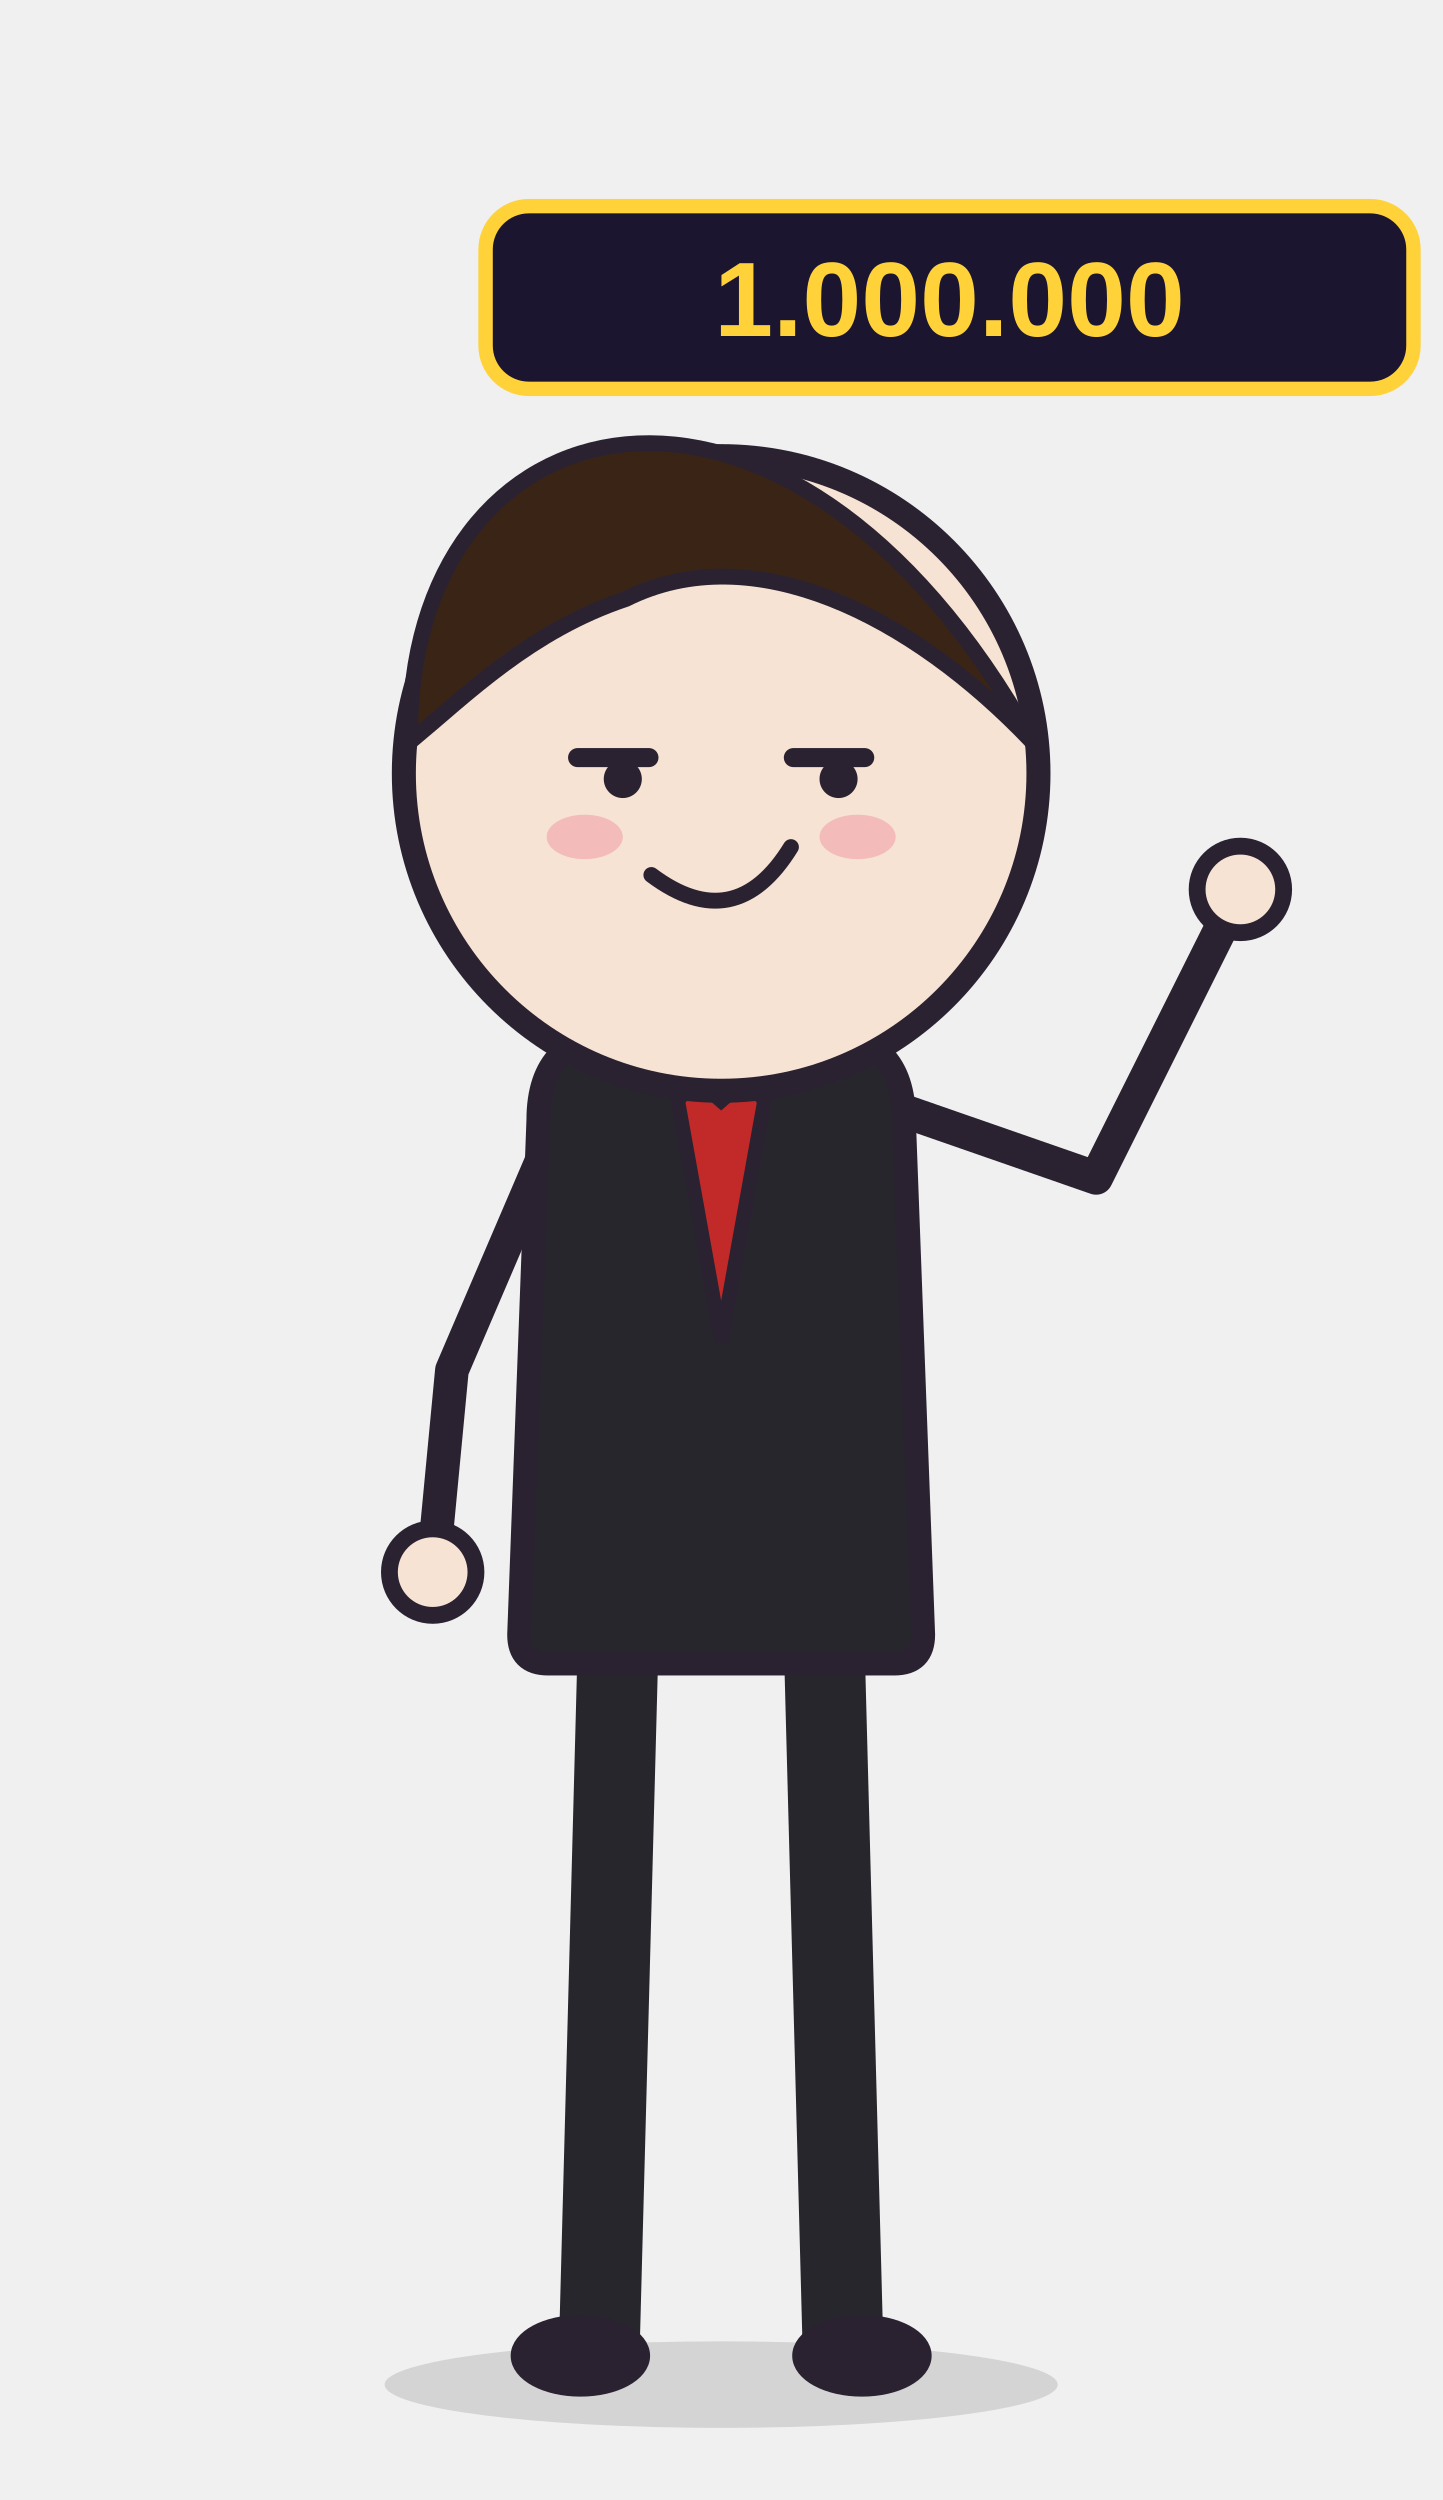
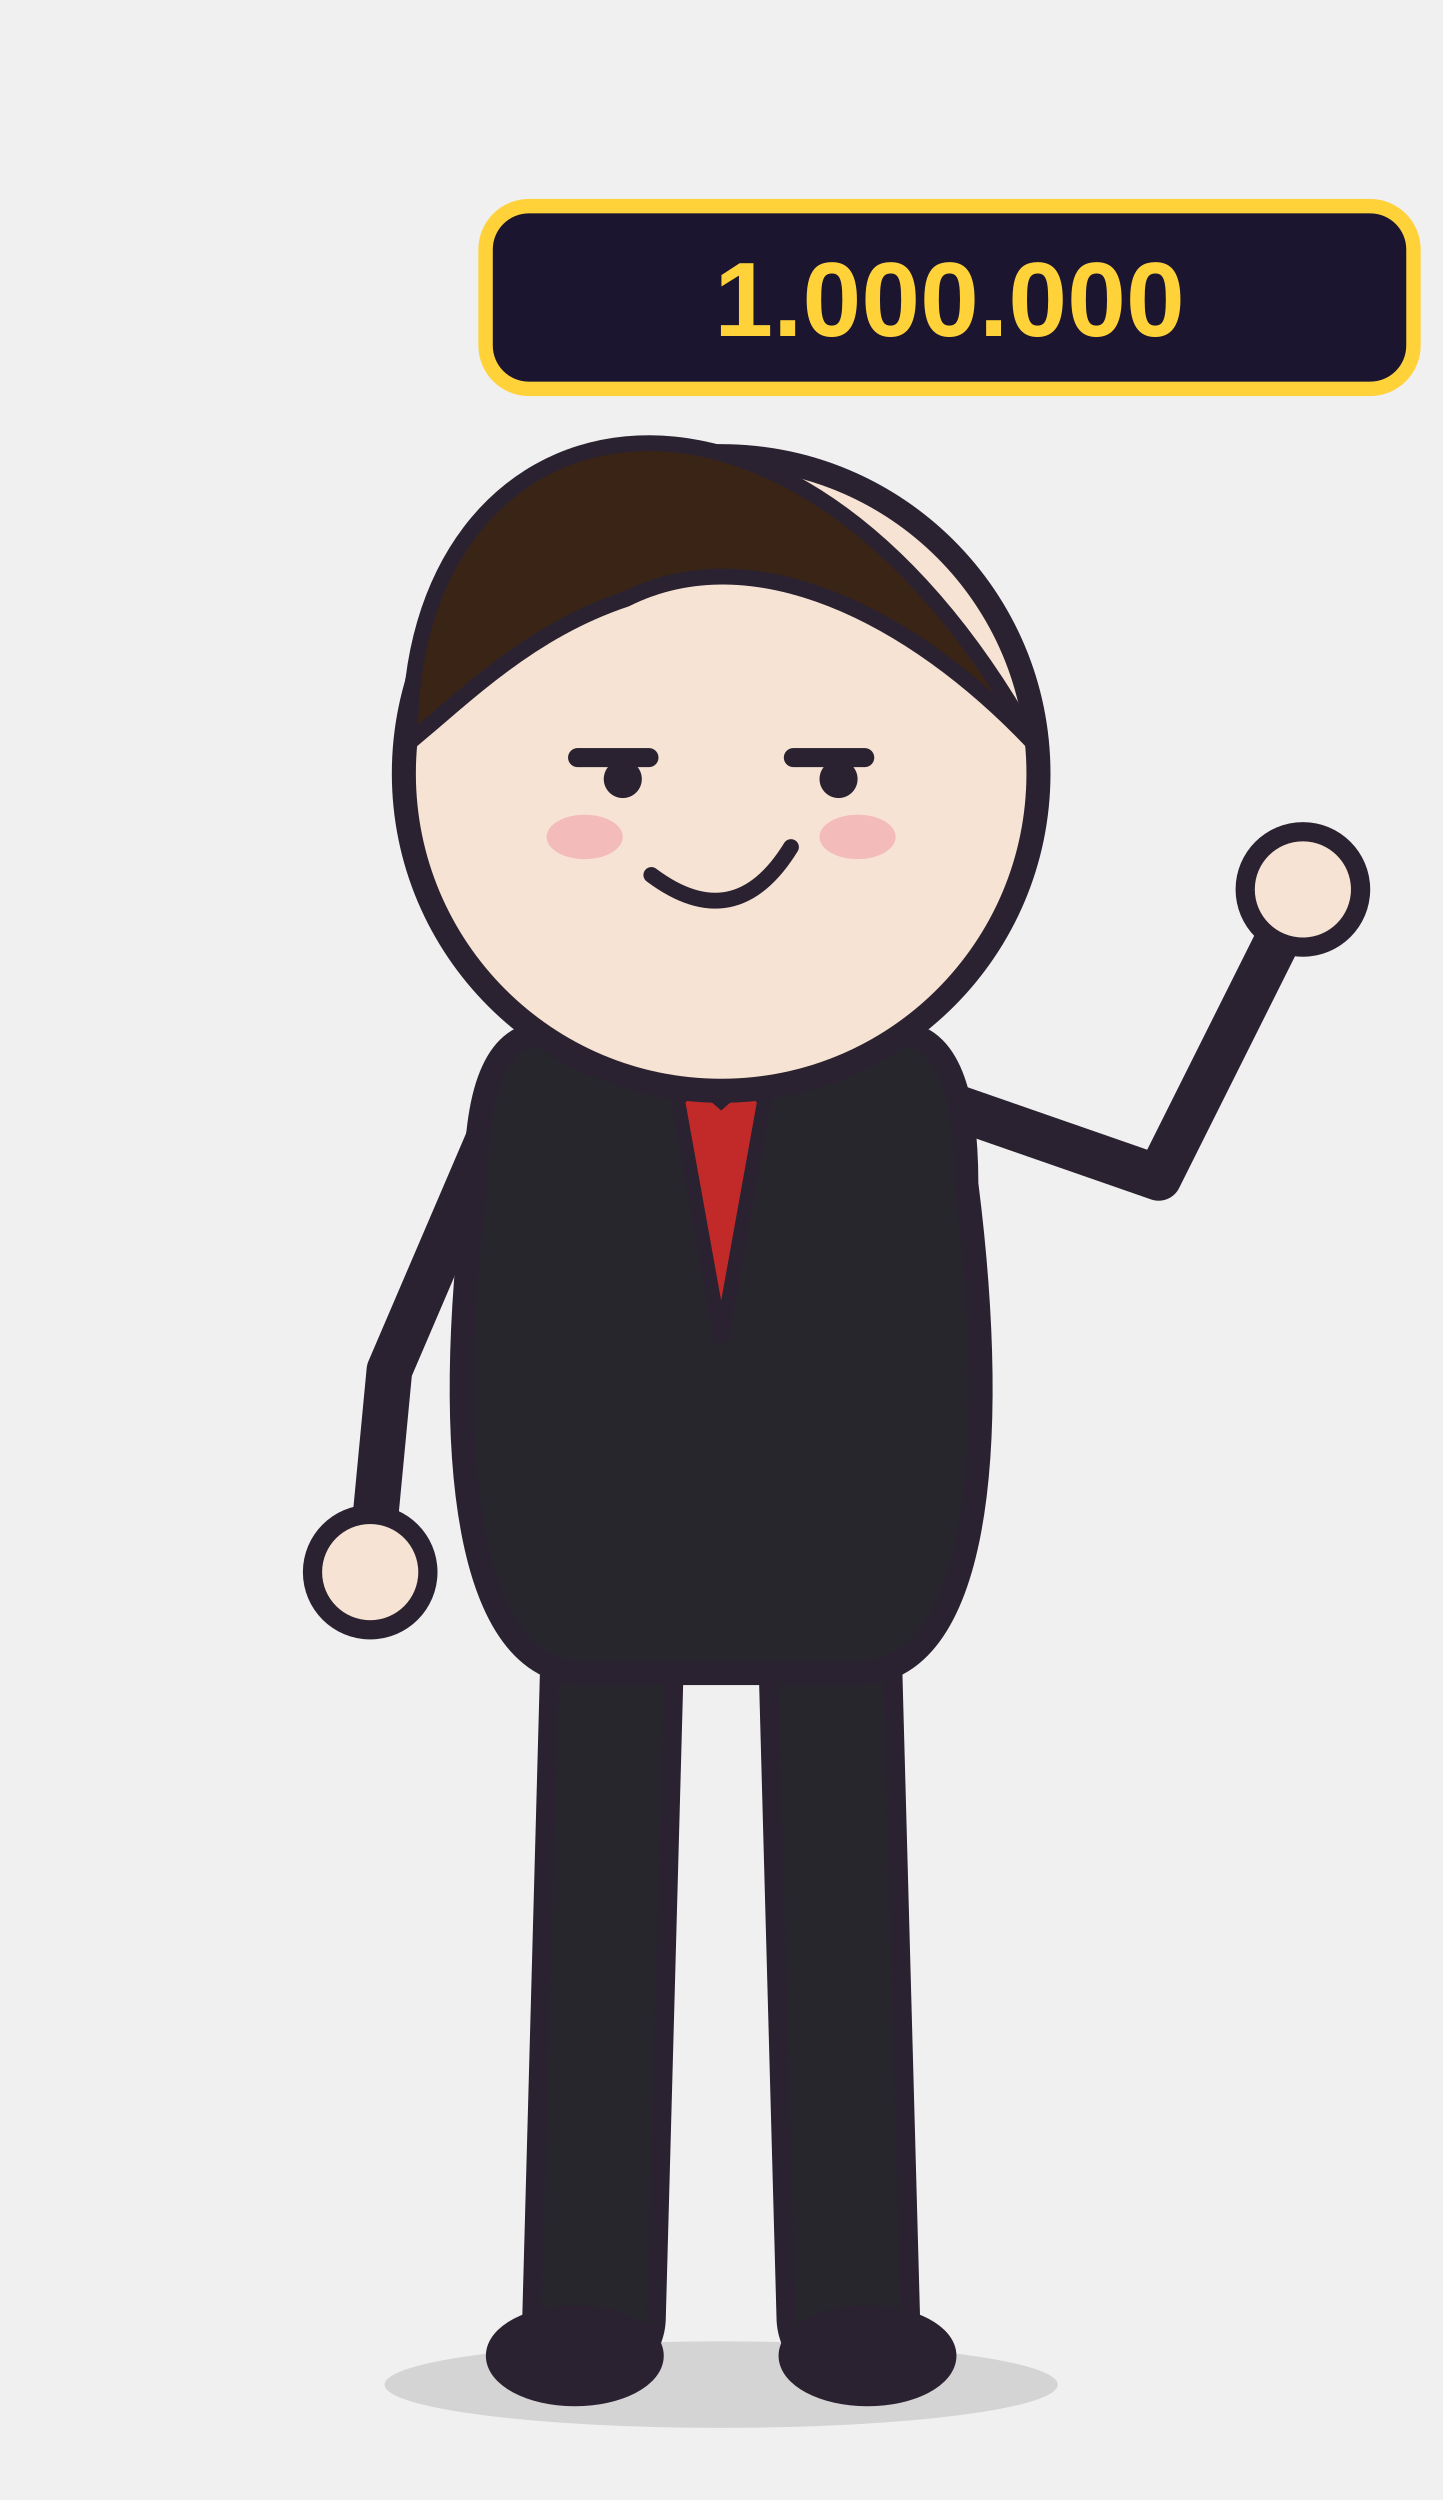
<svg xmlns="http://www.w3.org/2000/svg" viewBox="0 0 300 520" width="300" height="520">
  <ellipse cx="150" cy="496" rx="70" ry="9" fill="#000" opacity="0.12" />
-   <path d="M128.72 336 L124.72 486" stroke="#26262c" stroke-width="16.8" stroke-linecap="round" />
-   <path d="M171.28 336 L175.28 486" stroke="#26262c" stroke-width="16.8" stroke-linecap="round" />
-   <ellipse cx="120.72" cy="490" rx="13" ry="7" fill="#2a2230" stroke="#2a2230" stroke-width="3" />
-   <ellipse cx="179.28" cy="490" rx="13" ry="7" fill="#2a2230" stroke="#2a2230" stroke-width="3" />
-   <path d="M118 229 L94 285 L90 327" stroke="#2a2230" stroke-width="7" stroke-linecap="round" stroke-linejoin="round" fill="none" />
-   <path d="M182 229 L228 245 L258 185" stroke="#2a2230" stroke-width="7" stroke-linecap="round" stroke-linejoin="round" fill="none" />
-   <circle cx="90" cy="327" r="9" fill="#f6e3d3" stroke="#2a2230" stroke-width="3.5" />
-   <circle cx="258" cy="185" r="9" fill="#f6e3d3" stroke="#2a2230" stroke-width="3.5" />
-   <path d="M112 233 q0 -18 18 -18 h40 q18 0 18 18 L192 340 q0 6 -6 6 h-72 q-6 0 -6 -6 z" fill="#26262c" stroke="#2a2230" stroke-width="5" />
+   <path d="M127.56 336 L123.56 482 M172.44 336 L176.44 482" stroke="#2a2230" stroke-width="29.85" stroke-linecap="round" />
+   <path d="M127.56 336 L123.56 482 M172.44 336 L176.44 482" stroke="#26262c" stroke-width="21.85" stroke-linecap="round" />
+   <ellipse cx="119.56" cy="490" rx="17" ry="9" fill="#2a2230" stroke="#2a2230" stroke-width="3" />
+   <ellipse cx="180.44" cy="490" rx="17" ry="9" fill="#2a2230" stroke="#2a2230" stroke-width="3" />
+   <path d="M105 229 L81 285 L77 327" stroke="#2a2230" stroke-width="9.5" stroke-linecap="round" stroke-linejoin="round" fill="none" />
+   <path d="M195 229 L241 245 L271 185" stroke="#2a2230" stroke-width="9.5" stroke-linecap="round" stroke-linejoin="round" fill="none" />
+   <circle cx="77" cy="327" r="12" fill="#f6e3d3" stroke="#2a2230" stroke-width="4" />
+   <circle cx="271" cy="185" r="12" fill="#f6e3d3" stroke="#2a2230" stroke-width="4" />
+   <path d="M113.28 215 Q99 215 99 246.25 C91.86 302.5 96.96 348 121.44 348 H178.56 C203.04 348 208.14 302.5 201 246.25 Q201 215 186.72 215 z" fill="#26262c" stroke="#2a2230" stroke-width="5" />
  <path d="M150 217 l-9 12 l9 50 l9 -50 z" fill="#c22a2a" stroke="#2a2230" stroke-width="3" />
  <path d="M134 215 l16 14 l16 -14" fill="#fff" stroke="#2a2230" stroke-width="3" />
  <circle cx="150" cy="160.88" r="66" fill="#f6e3d3" stroke="#2a2230" stroke-width="5" />
  <path d="M85.32 154.28 C84 81.68, 163.2 61.88, 214.68 154.28 C189.6 127.88, 156.6 111.38, 130.2 124.58 C110.4 131.18, 97.2 144.38, 85.32 154.28 z" fill="#3a2416" stroke="#2a2230" stroke-width="3.3" />
  <path d="M120.135 157.58 h14.85 M165.015 157.58 h14.85" stroke="#2a2230" stroke-width="3.96" stroke-linecap="round" />
  <circle cx="129.54" cy="162.035" r="3.96" fill="#2a2230" />
  <circle cx="174.42" cy="162.035" r="3.96" fill="#2a2230" />
  <path d="M135.48 182 q17.424 13.068 29.04 -5.808" stroke="#2a2230" stroke-width="3.3" fill="none" stroke-linecap="round" />
  <ellipse cx="121.62" cy="174.08" rx="7.92" ry="4.62" fill="#f2a0a8" opacity="0.6" />
  <ellipse cx="178.38" cy="174.08" rx="7.92" ry="4.62" fill="#f2a0a8" opacity="0.6" />
  <rect x="101" y="42.88" width="193" height="38" rx="9" fill="#1b1530" stroke="#ffd23a" stroke-width="3" />
  <text x="197.5" y="69.88" text-anchor="middle" font-family="Arial Black, Arial, sans-serif" font-weight="900" font-size="22" fill="#ffd23a">1.000.000</text>
</svg>
